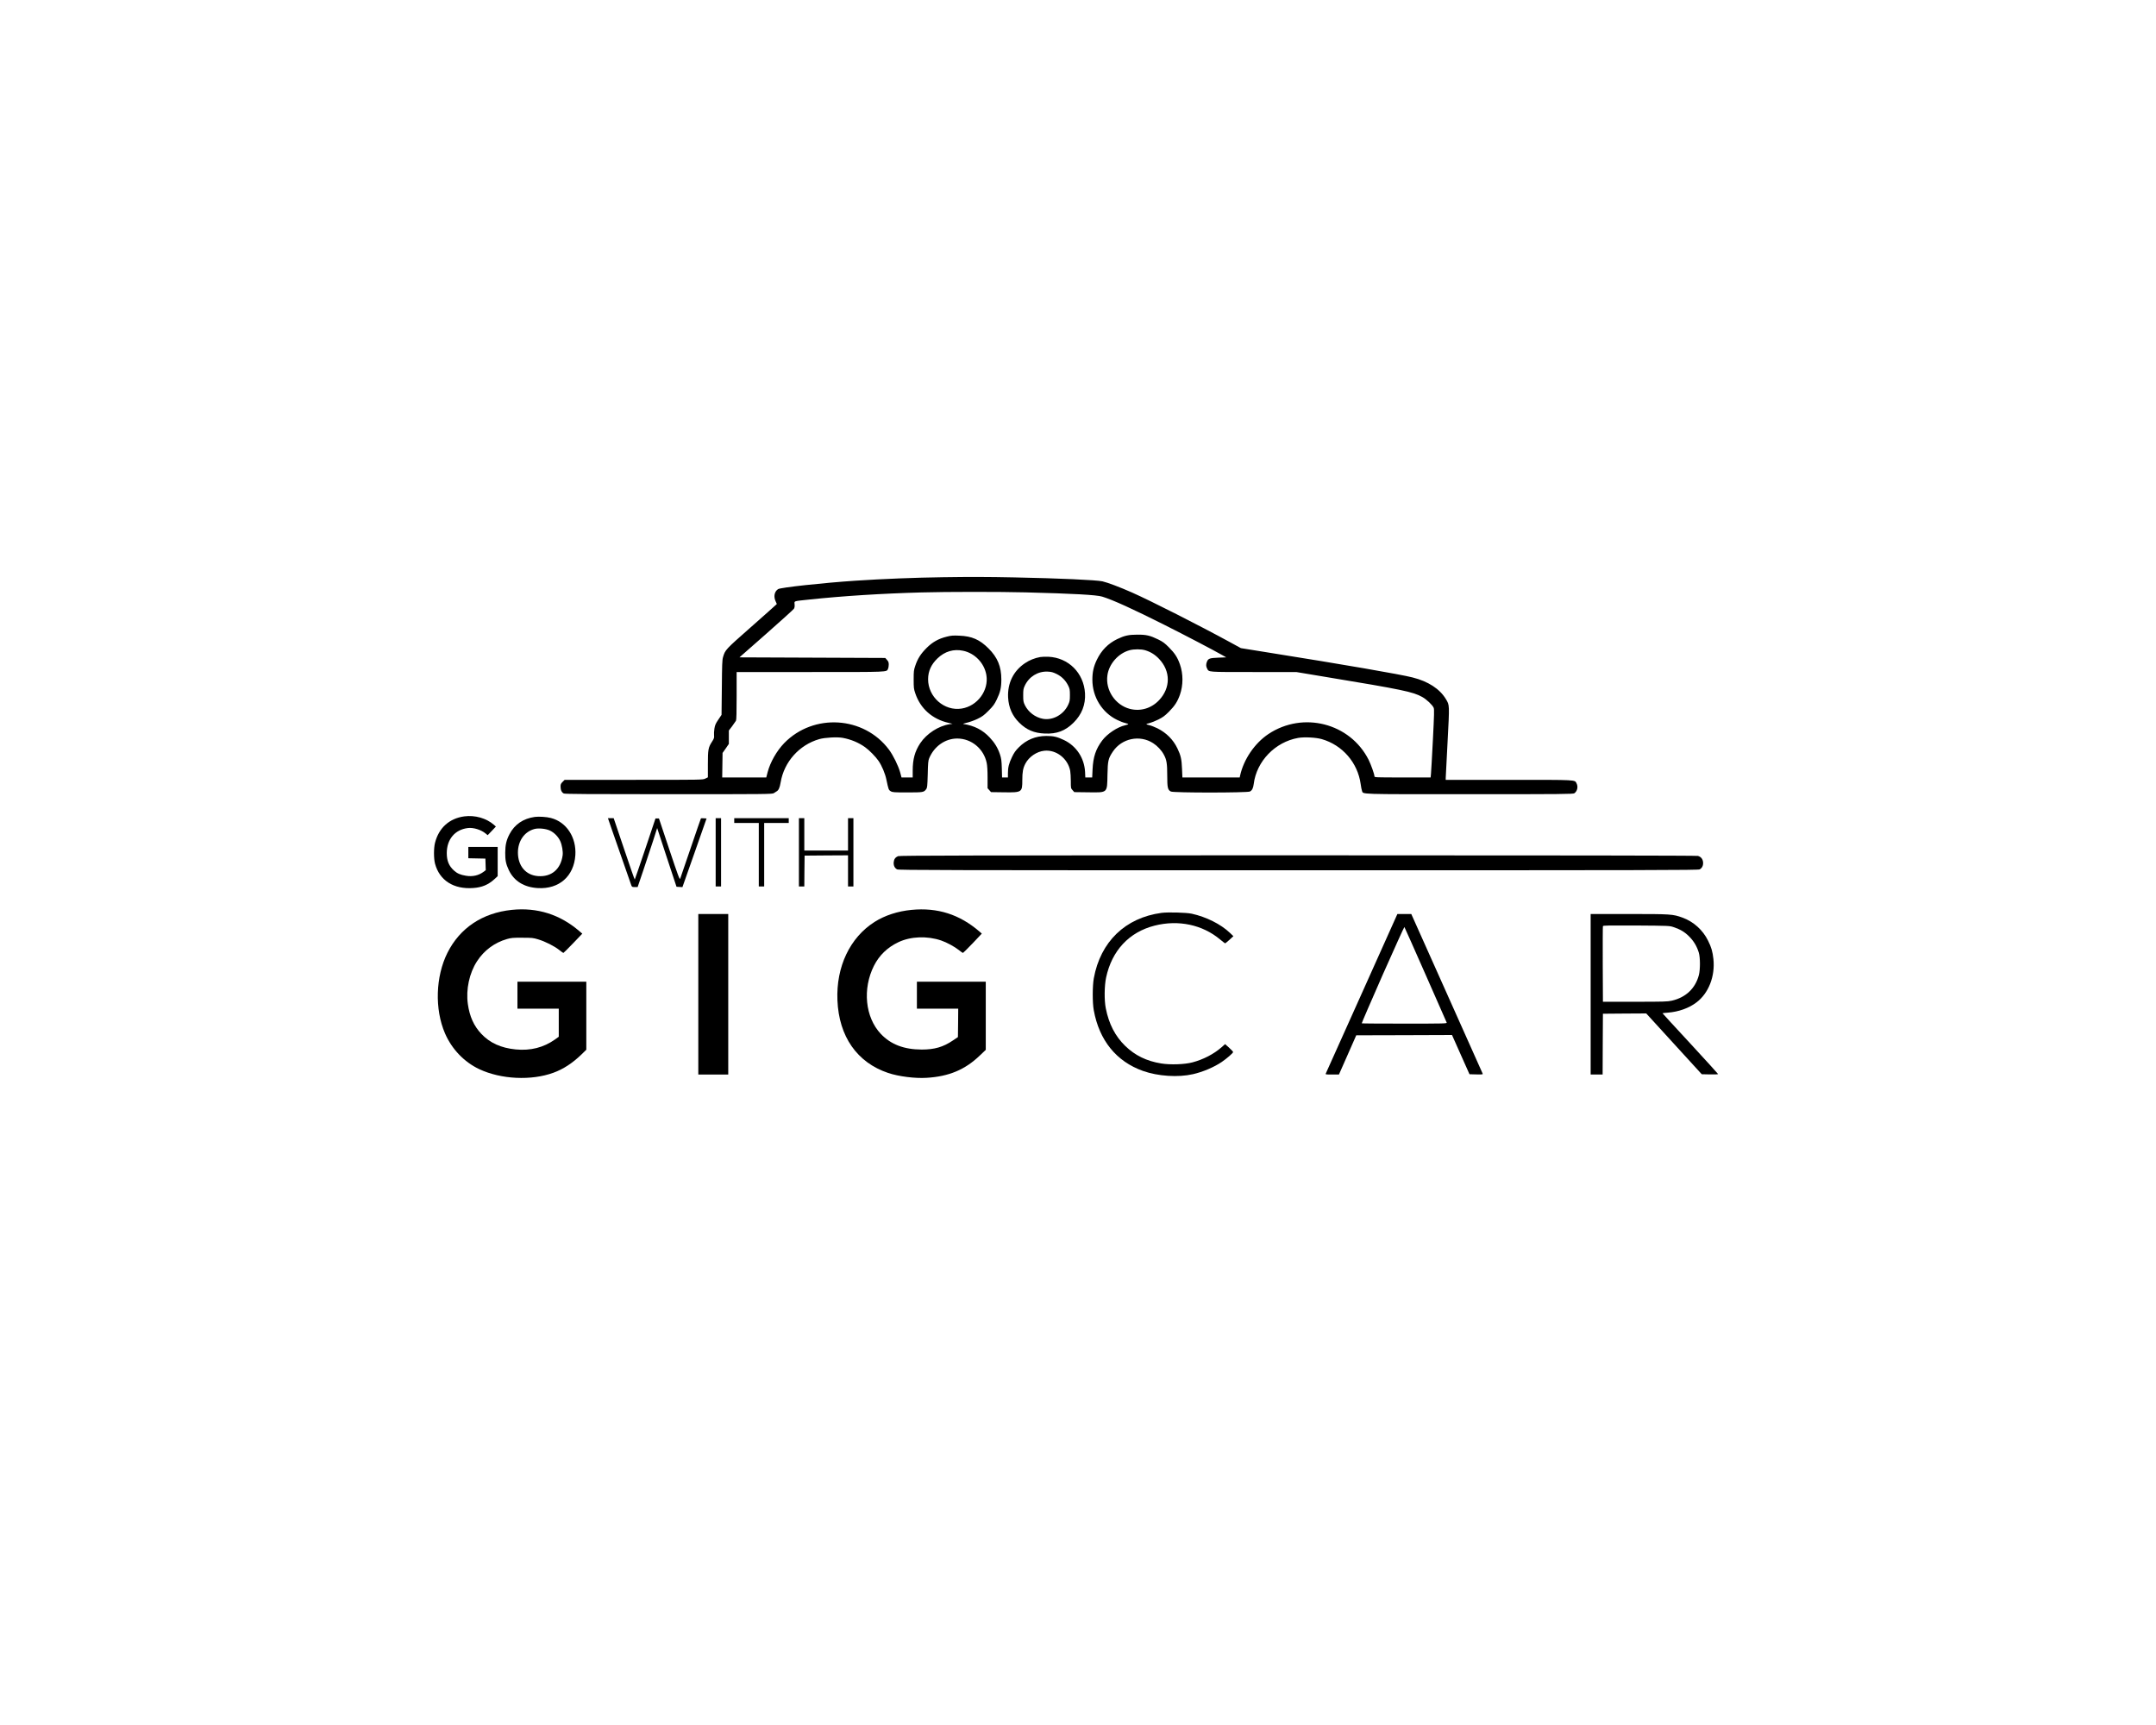
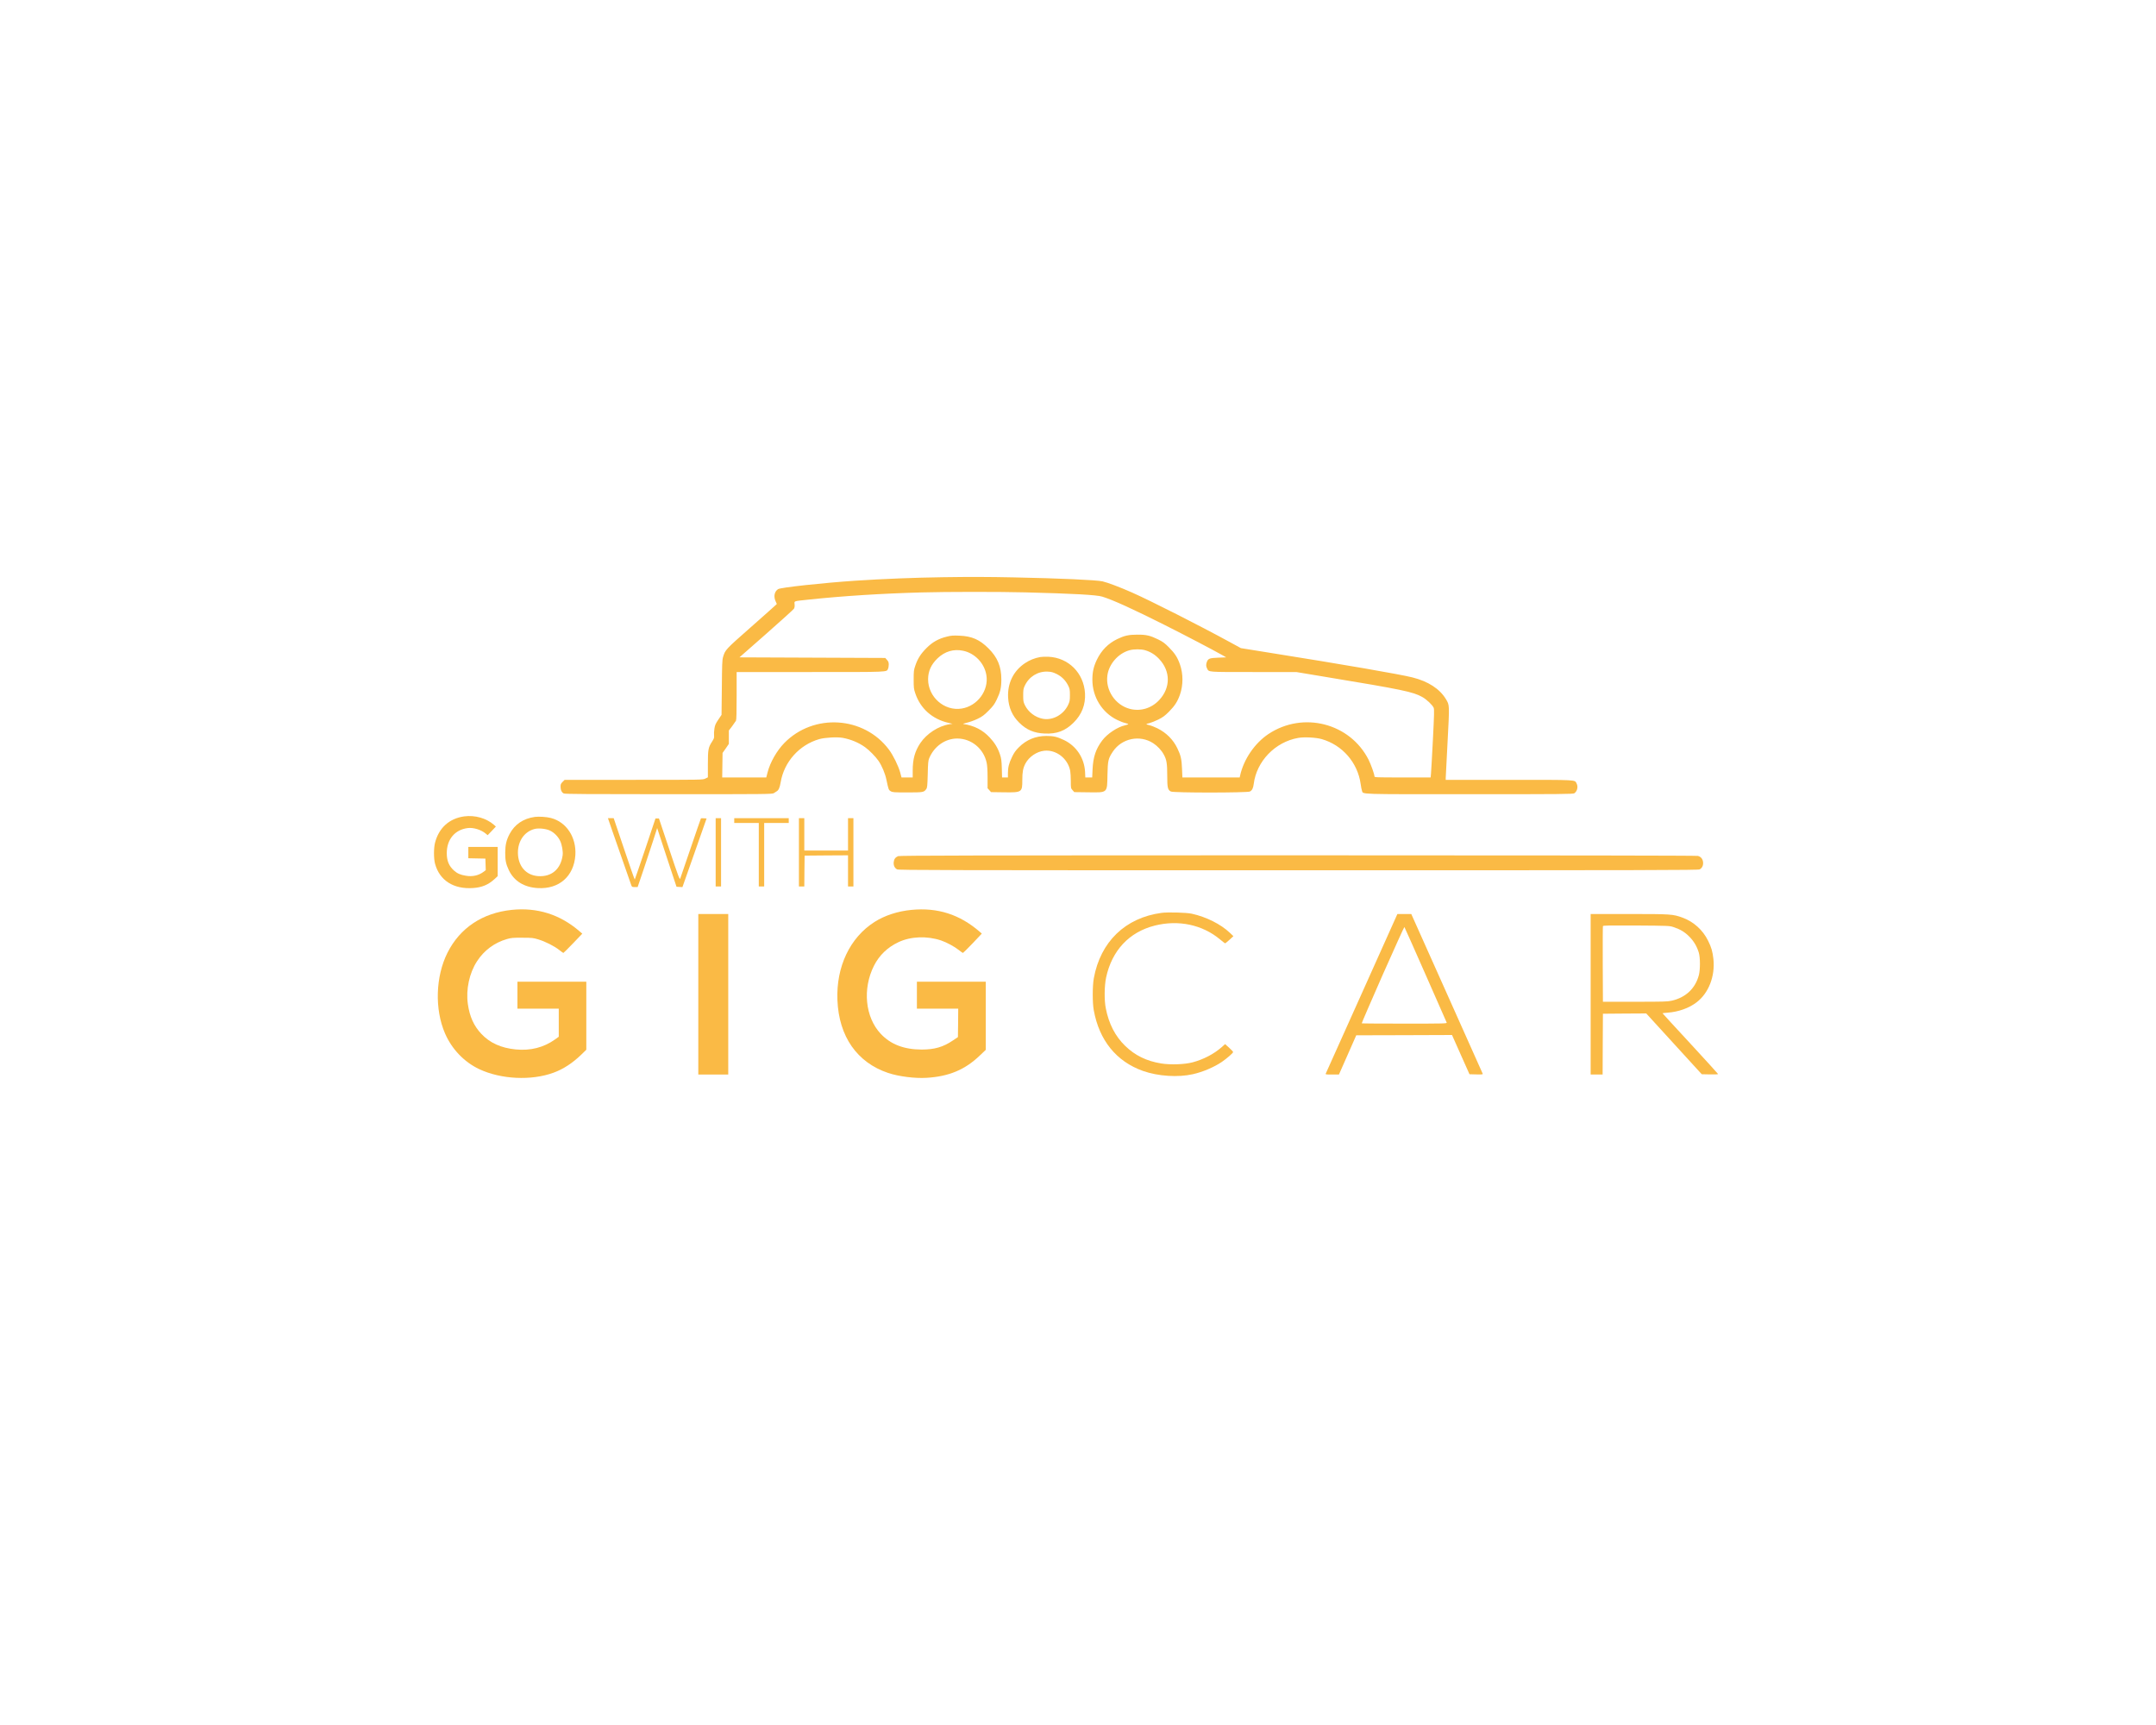
<svg xmlns="http://www.w3.org/2000/svg" version="1.0" width="100pt" height="80pt" viewBox="0 0 3600 2880" preserveAspectRatio="xMidYMid meet">
-   <g transform="translate(0,2880) scale(0.1,-0.1)" fill="#000000" stroke="none">
+   <g transform="translate(0,2880) scale(0.1,-0.1)" fill="#FABA45" stroke="none">
    <path d="M15745 19163 c-451 -6 -1007 -28 -1460 -58 -549 -37 -1250 -113 -1293 -141 -61 -40 -78 -123 -41 -203 l20 -45 -21 -20 c-11 -12 -199 -178 -417 -371 -421 -371 -424 -374 -460 -496 -14 -45 -17 -128 -20 -509 l-5 -455 -54 -80 c-46 -68 -56 -92 -65 -150 -6 -38 -9 -89 -6 -113 4 -39 0 -52 -34 -105 -63 -97 -69 -131 -69 -378 l0 -217 -43 -21 c-43 -21 -47 -21 -1196 -21 l-1153 0 -34 -34 c-29 -29 -34 -41 -34 -80 0 -57 20 -98 55 -114 20 -9 436 -12 1754 -12 1630 0 1730 1 1752 18 13 9 33 22 44 28 36 20 54 59 70 152 57 342 311 626 645 722 94 27 301 38 392 21 139 -26 265 -79 373 -156 70 -50 177 -159 224 -228 57 -83 111 -212 132 -315 35 -165 37 -171 72 -192 29 -18 52 -20 277 -20 264 0 276 2 314 53 19 26 21 45 27 250 4 186 8 229 24 267 83 200 268 330 469 330 237 -1 441 -170 491 -405 10 -46 15 -130 15 -247 l0 -178 29 -32 29 -33 216 -3 c299 -4 306 0 306 202 0 138 12 202 52 278 60 113 189 201 315 214 199 21 394 -130 433 -336 5 -29 10 -106 10 -171 0 -117 0 -119 29 -151 l29 -33 231 -3 c331 -4 317 -17 323 293 5 238 13 271 91 388 149 221 450 283 672 139 70 -45 139 -118 177 -189 48 -87 58 -149 58 -351 0 -204 8 -240 61 -267 43 -23 1276 -22 1319 0 37 19 55 55 64 125 47 380 357 702 742 770 101 18 297 8 394 -20 346 -99 601 -394 650 -751 6 -46 16 -97 22 -112 23 -61 -93 -57 1795 -57 1550 0 1731 2 1751 16 49 34 66 109 37 164 -33 63 29 60 -1130 60 l-1055 0 0 31 c0 17 14 288 31 603 33 631 34 610 -28 714 -103 171 -295 296 -558 362 -205 52 -1160 217 -2398 414 l-467 75 -183 100 c-517 282 -1324 691 -1636 829 -201 89 -408 167 -492 186 -104 23 -722 51 -1474 66 -448 9 -722 10 -1190 3z m1380 -253 c785 -20 1188 -42 1279 -71 178 -54 517 -209 1046 -475 352 -177 799 -411 960 -502 l65 -37 -130 -5 c-145 -6 -169 -14 -191 -65 -18 -44 -18 -79 1 -115 33 -63 -11 -60 775 -60 l715 0 510 -85 c1261 -208 1440 -246 1592 -331 74 -41 172 -134 192 -181 11 -26 8 -115 -13 -535 -14 -276 -29 -531 -32 -565 l-6 -63 -469 0 c-455 0 -469 1 -469 19 0 34 -58 197 -98 277 -310 612 -1094 813 -1672 429 -231 -154 -415 -425 -474 -697 l-6 -28 -479 0 -478 0 -6 143 c-6 161 -21 226 -77 342 -71 148 -185 261 -335 336 -44 21 -104 45 -132 51 -29 7 -53 15 -53 18 0 3 24 11 53 17 28 7 95 34 147 59 79 40 109 62 180 133 96 97 141 167 182 282 56 160 56 348 0 507 -41 117 -86 186 -183 283 -71 72 -101 94 -180 133 -135 66 -199 81 -349 80 -145 0 -214 -16 -335 -74 -152 -74 -263 -186 -340 -345 -54 -112 -75 -205 -75 -333 0 -288 161 -549 415 -672 44 -22 104 -45 133 -51 28 -7 52 -15 52 -19 0 -4 -24 -12 -53 -19 -127 -28 -299 -142 -383 -254 -107 -143 -151 -274 -161 -484 l-6 -133 -57 0 -58 0 -4 93 c-13 232 -145 432 -351 531 -115 55 -176 69 -296 69 -180 -1 -333 -64 -458 -189 -57 -57 -80 -90 -116 -165 -51 -107 -67 -170 -67 -269 l0 -70 -49 0 -49 0 -4 153 c-4 130 -9 164 -31 232 -36 108 -88 194 -171 282 -119 127 -256 197 -441 226 -11 2 16 11 60 21 44 10 123 38 175 63 81 39 108 59 186 137 78 78 98 106 137 186 59 122 77 198 77 336 0 215 -63 368 -215 519 -146 146 -277 204 -485 212 -106 5 -139 2 -210 -16 -139 -34 -241 -91 -340 -191 -96 -96 -148 -178 -187 -295 -25 -73 -27 -94 -27 -230 0 -136 2 -157 27 -230 85 -254 282 -430 552 -493 l70 -16 -47 -7 c-186 -28 -385 -157 -492 -317 -90 -136 -126 -267 -126 -457 l0 -115 -93 0 -94 0 -22 83 c-31 112 -116 285 -188 382 -418 559 -1258 611 -1748 109 -125 -129 -234 -319 -278 -488 l-22 -86 -368 0 -368 0 3 204 3 205 53 75 52 76 0 112 0 112 54 70 c29 39 58 81 65 93 8 15 11 142 11 417 l0 396 1230 0 c1338 0 1272 -3 1298 55 7 14 12 46 12 70 0 35 -6 52 -29 77 l-29 33 -1218 5 -1217 5 447 393 c246 217 454 405 462 418 11 16 15 40 12 74 -4 59 -29 51 242 80 565 60 1218 101 1875 119 421 12 1311 12 1740 1z m1996 -966 c91 -27 165 -73 233 -145 194 -205 194 -483 0 -689 -130 -137 -311 -191 -489 -145 -243 64 -409 312 -374 560 26 191 184 369 370 419 73 20 193 20 260 0z m-3038 -9 c195 -41 354 -207 387 -406 43 -257 -149 -517 -413 -559 -289 -46 -561 193 -560 491 1 134 51 245 157 347 122 117 270 161 429 127z" />
    <path d="M17368 17830 c-90 -16 -180 -52 -253 -102 -193 -129 -294 -334 -282 -573 9 -168 70 -307 186 -421 120 -119 248 -174 426 -181 201 -9 342 44 481 182 137 135 202 301 191 490 -20 339 -275 594 -610 610 -50 2 -113 0 -139 -5z m276 -283 c86 -43 150 -108 193 -195 25 -51 28 -68 28 -157 0 -91 -3 -106 -31 -166 -77 -162 -256 -260 -420 -230 -128 24 -243 111 -301 228 -25 53 -28 68 -28 163 0 93 3 112 26 161 71 152 219 243 381 236 65 -3 89 -10 152 -40z" />
    <path d="M7752 15170 c-249 -34 -424 -191 -488 -440 -23 -88 -23 -263 0 -350 75 -279 310 -430 638 -406 145 10 251 54 354 148 l54 50 0 244 0 244 -245 0 -245 0 0 -95 0 -94 143 -3 142 -3 3 -97 3 -96 -33 -25 c-85 -64 -186 -87 -299 -68 -92 15 -145 38 -199 87 -84 76 -120 163 -120 290 0 230 135 392 350 419 95 12 224 -28 300 -92 l33 -27 69 72 68 72 -32 29 c-127 111 -318 165 -496 141z" />
    <path d="M8930 15161 c-193 -27 -337 -125 -422 -287 -53 -101 -71 -180 -72 -309 -1 -126 12 -191 60 -292 87 -183 255 -287 484 -300 356 -21 603 197 627 549 19 298 -148 554 -408 621 -71 19 -200 27 -269 18z m249 -226 c73 -33 142 -103 176 -178 29 -64 48 -174 40 -236 -32 -234 -187 -365 -412 -348 -203 15 -334 169 -335 392 0 196 110 352 279 395 67 17 184 5 252 -25z" />
    <path d="M10224 14928 c65 -188 285 -818 316 -905 11 -31 15 -33 60 -33 l47 0 96 283 c52 155 126 376 163 492 l67 210 161 -490 162 -490 49 -3 50 -3 202 573 201 573 -45 3 c-25 2 -47 1 -49 -1 -2 -2 -79 -224 -170 -492 -91 -268 -170 -500 -176 -514 -9 -23 -32 37 -183 489 l-172 515 -29 0 -29 0 -170 -507 c-94 -278 -173 -509 -176 -512 -3 -3 -83 226 -178 509 l-174 515 -48 0 -48 0 73 -212z" />
    <path d="M11950 14570 l0 -570 45 0 45 0 0 570 0 570 -45 0 -45 0 0 -570z" />
    <path d="M12260 15100 l0 -40 205 0 205 0 0 -530 0 -530 45 0 45 0 0 530 0 530 205 0 205 0 0 40 0 40 -455 0 -455 0 0 -40z" />
    <path d="M13340 14570 l0 -570 45 0 45 0 2 258 3 257 363 3 362 2 0 -260 0 -260 45 0 45 0 0 570 0 570 -45 0 -45 0 0 -270 0 -270 -365 0 -365 0 0 270 0 270 -45 0 -45 0 0 -570z" />
    <path d="M14995 14506 c-45 -20 -67 -50 -72 -99 -6 -54 15 -101 57 -122 26 -13 757 -15 6700 -15 5943 0 6674 2 6700 15 42 22 63 68 57 122 -6 53 -36 89 -86 103 -24 6 -2312 10 -6681 10 -5492 -1 -6650 -3 -6675 -14z" />
    <path d="M8545 13609 c-490 -51 -866 -302 -1074 -717 -198 -395 -215 -941 -41 -1344 114 -264 321 -480 574 -599 363 -170 867 -194 1237 -59 163 59 318 160 467 304 l82 80 0 568 0 568 -575 0 -575 0 0 -225 0 -225 345 0 345 0 0 -234 0 -235 -62 -45 c-192 -136 -410 -191 -657 -167 -247 25 -430 108 -574 260 -125 133 -195 288 -225 498 -34 243 24 515 153 714 117 181 292 311 500 371 71 20 101 23 255 22 160 0 183 -2 265 -27 118 -35 274 -114 352 -177 34 -27 66 -50 70 -50 4 0 77 73 162 161 l154 161 -48 41 c-324 280 -706 400 -1130 356z" />
    <path d="M15220 13609 c-228 -22 -445 -92 -615 -200 -413 -261 -645 -749 -622 -1309 25 -606 328 -1040 848 -1214 173 -58 447 -93 639 -81 373 22 644 135 891 373 l99 94 0 569 0 569 -575 0 -575 0 0 -225 0 -225 345 0 345 0 -2 -237 -3 -238 -85 -57 c-161 -109 -305 -151 -520 -151 -295 1 -516 85 -683 262 -261 277 -308 751 -114 1137 89 176 226 308 411 395 205 96 477 106 711 27 92 -31 224 -103 293 -158 34 -27 66 -50 71 -50 4 0 77 73 162 161 l153 162 -39 34 c-333 287 -700 404 -1135 362z" />
    <path d="M19395 13559 c-605 -81 -1020 -482 -1131 -1092 -23 -125 -24 -408 -1 -532 91 -504 377 -857 822 -1015 252 -89 588 -111 835 -54 164 37 352 117 479 203 85 58 191 150 191 166 0 7 -30 40 -67 73 l-67 60 -58 -52 c-130 -114 -305 -205 -487 -253 -131 -35 -372 -43 -523 -18 -245 40 -434 133 -600 293 -166 161 -273 367 -324 628 -27 132 -24 376 5 512 96 451 384 760 810 868 397 101 799 16 1095 -232 42 -35 79 -64 83 -64 5 1 37 28 73 60 l65 60 -60 57 c-152 144 -394 265 -635 318 -90 20 -400 28 -505 14z" />
    <path d="M11660 12200 l0 -1340 250 0 250 0 0 1340 0 1340 -250 0 -250 0 0 -1340z" />
    <path d="M22740 12218 c-326 -728 -597 -1331 -602 -1340 -8 -17 0 -18 105 -18 l114 0 145 328 144 327 800 2 799 3 146 -328 146 -327 113 -3 c104 -2 112 -1 106 15 -4 10 -273 613 -599 1340 l-592 1323 -116 0 -116 0 -593 -1322z m1063 312 c190 -432 349 -793 353 -802 6 -17 -32 -18 -703 -18 -390 0 -712 2 -715 5 -3 3 155 368 350 811 196 442 359 801 362 797 4 -5 163 -361 353 -793z" />
    <path d="M26560 12200 l0 -1340 100 0 100 0 2 508 3 507 361 3 362 2 463 -507 464 -508 139 -3 c79 -1 136 1 134 6 -1 5 -211 235 -465 511 -255 275 -463 502 -463 504 0 2 39 7 88 10 180 14 353 75 480 172 202 153 312 435 282 723 -14 125 -33 194 -90 308 -87 177 -242 317 -427 384 -161 58 -192 60 -894 60 l-639 0 0 -1340z m1385 1121 c112 -37 185 -81 260 -156 76 -75 130 -166 161 -270 25 -82 25 -283 1 -375 -59 -223 -218 -373 -452 -427 -72 -16 -131 -18 -615 -18 l-535 0 -3 625 c-1 344 0 631 3 638 4 11 110 12 557 10 547 -4 554 -4 623 -27z" />
  </g>
</svg>
